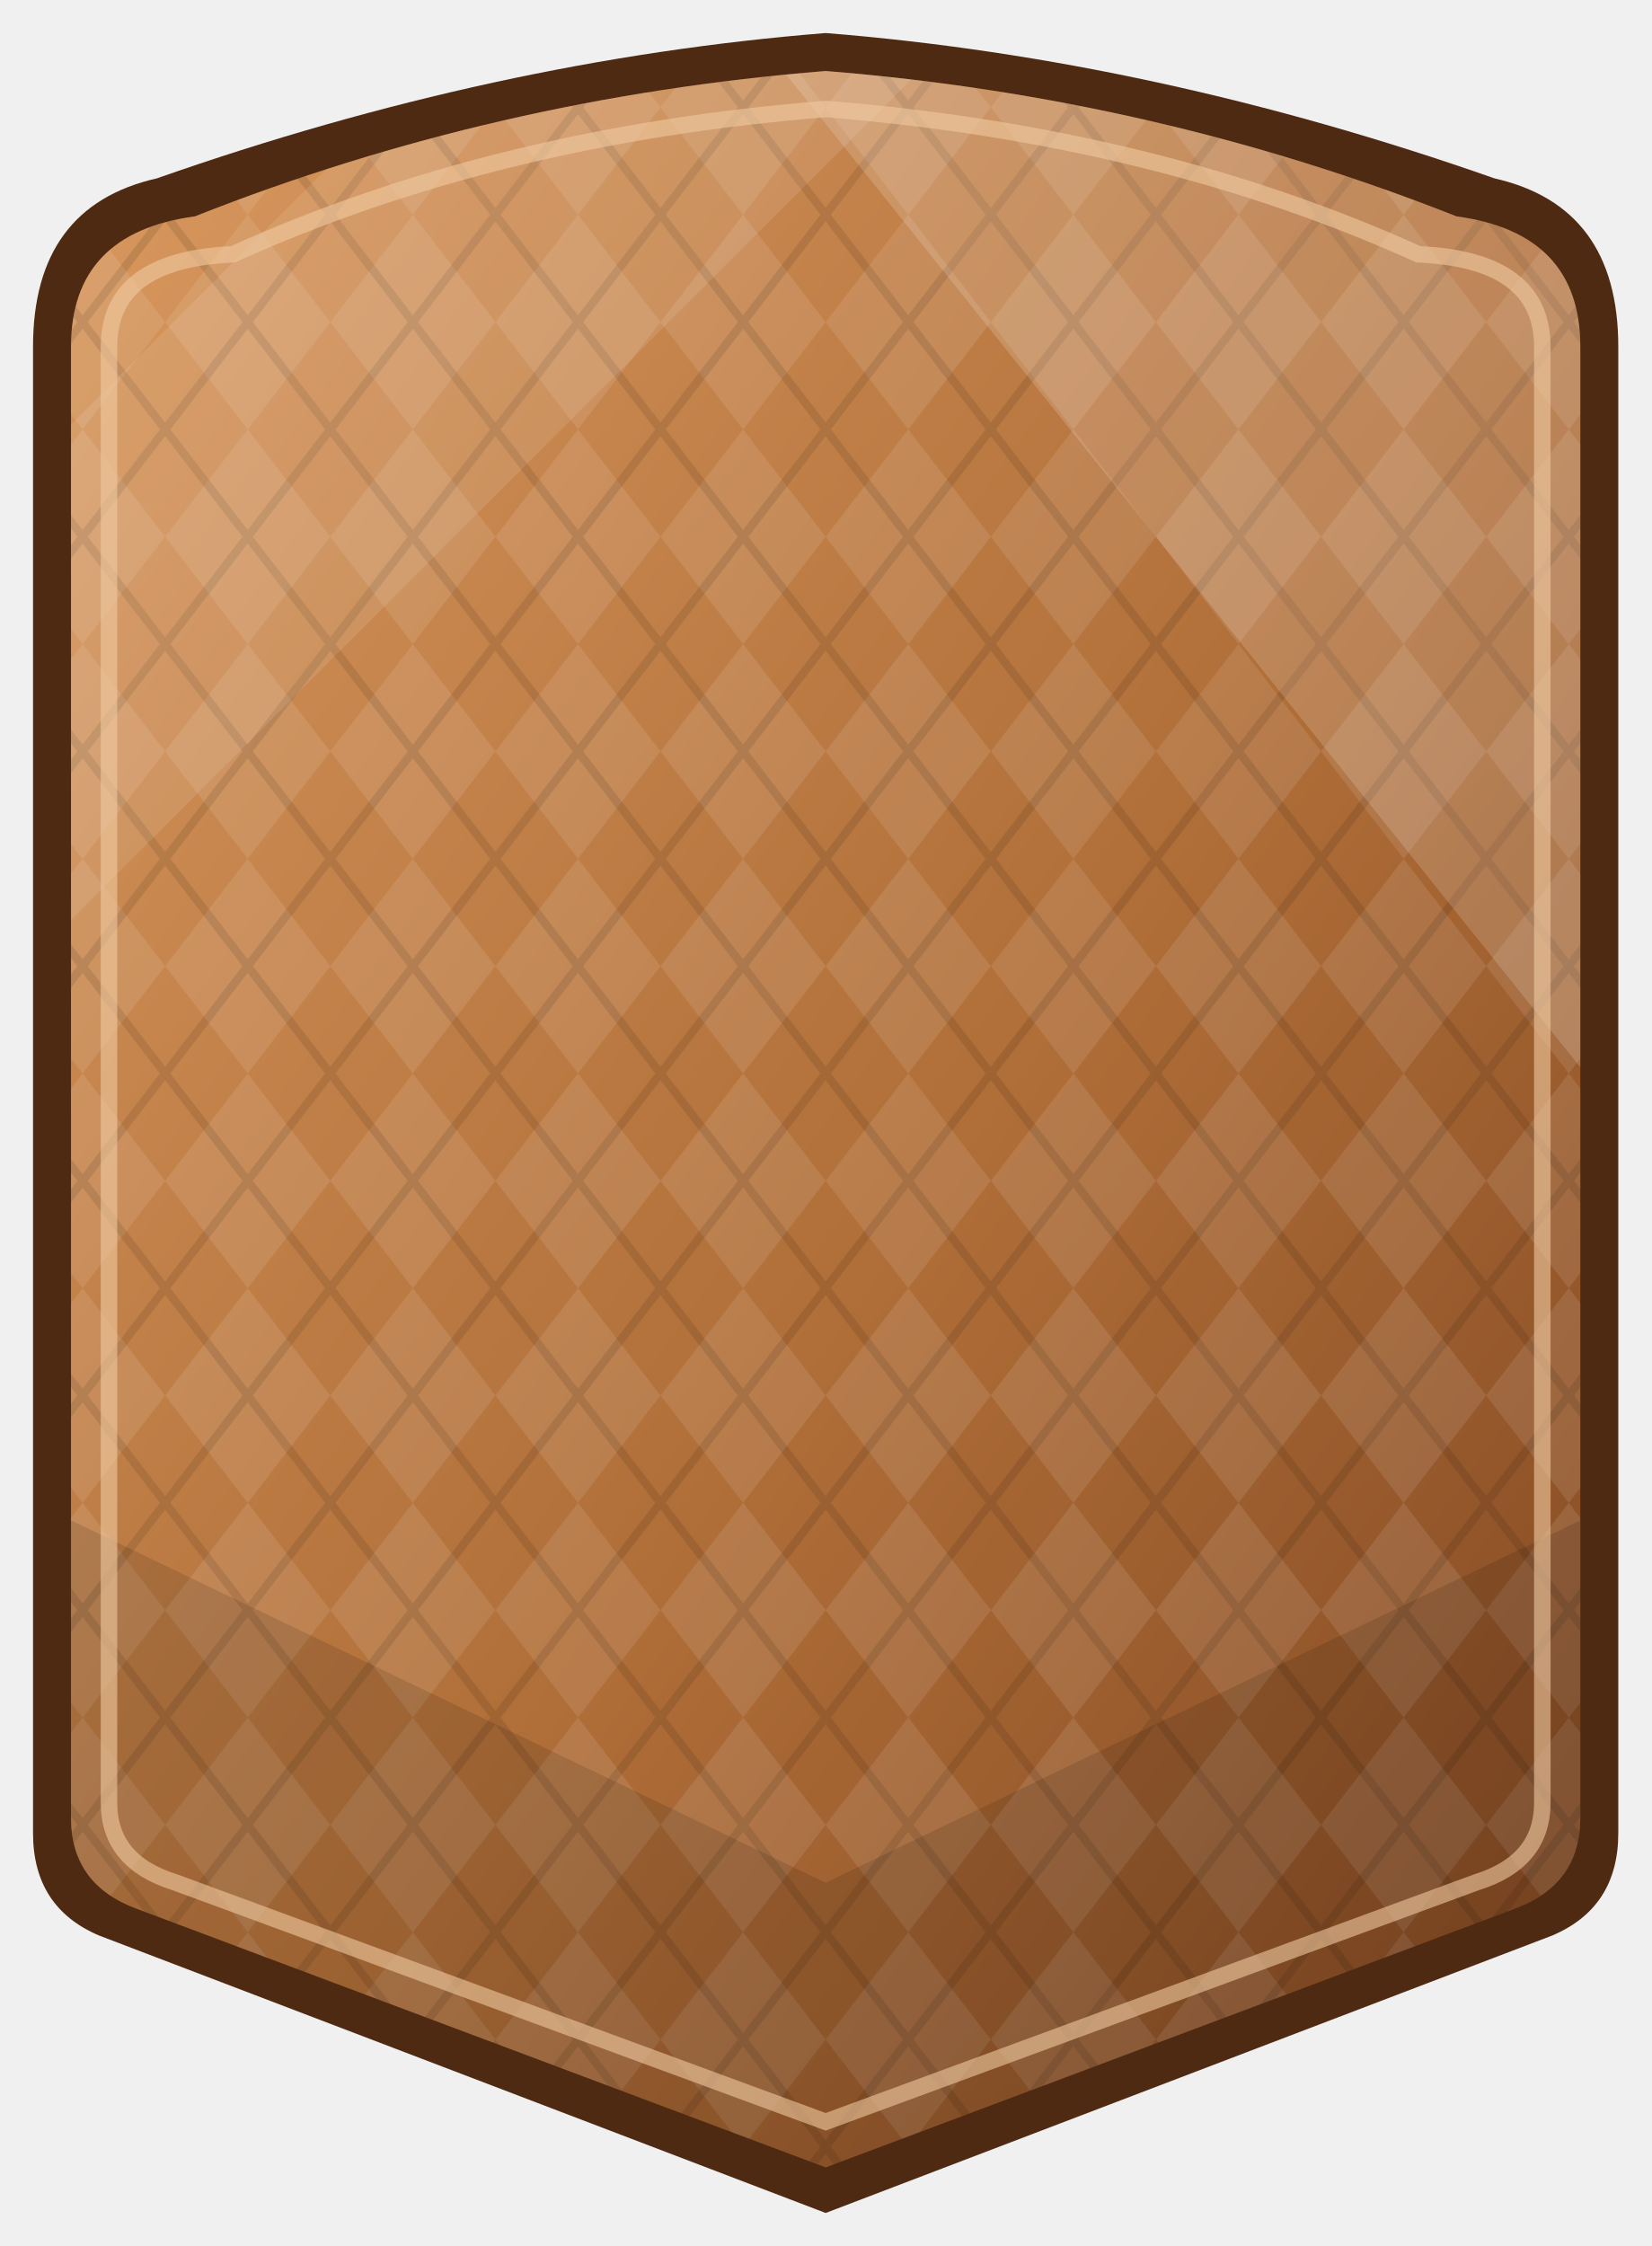
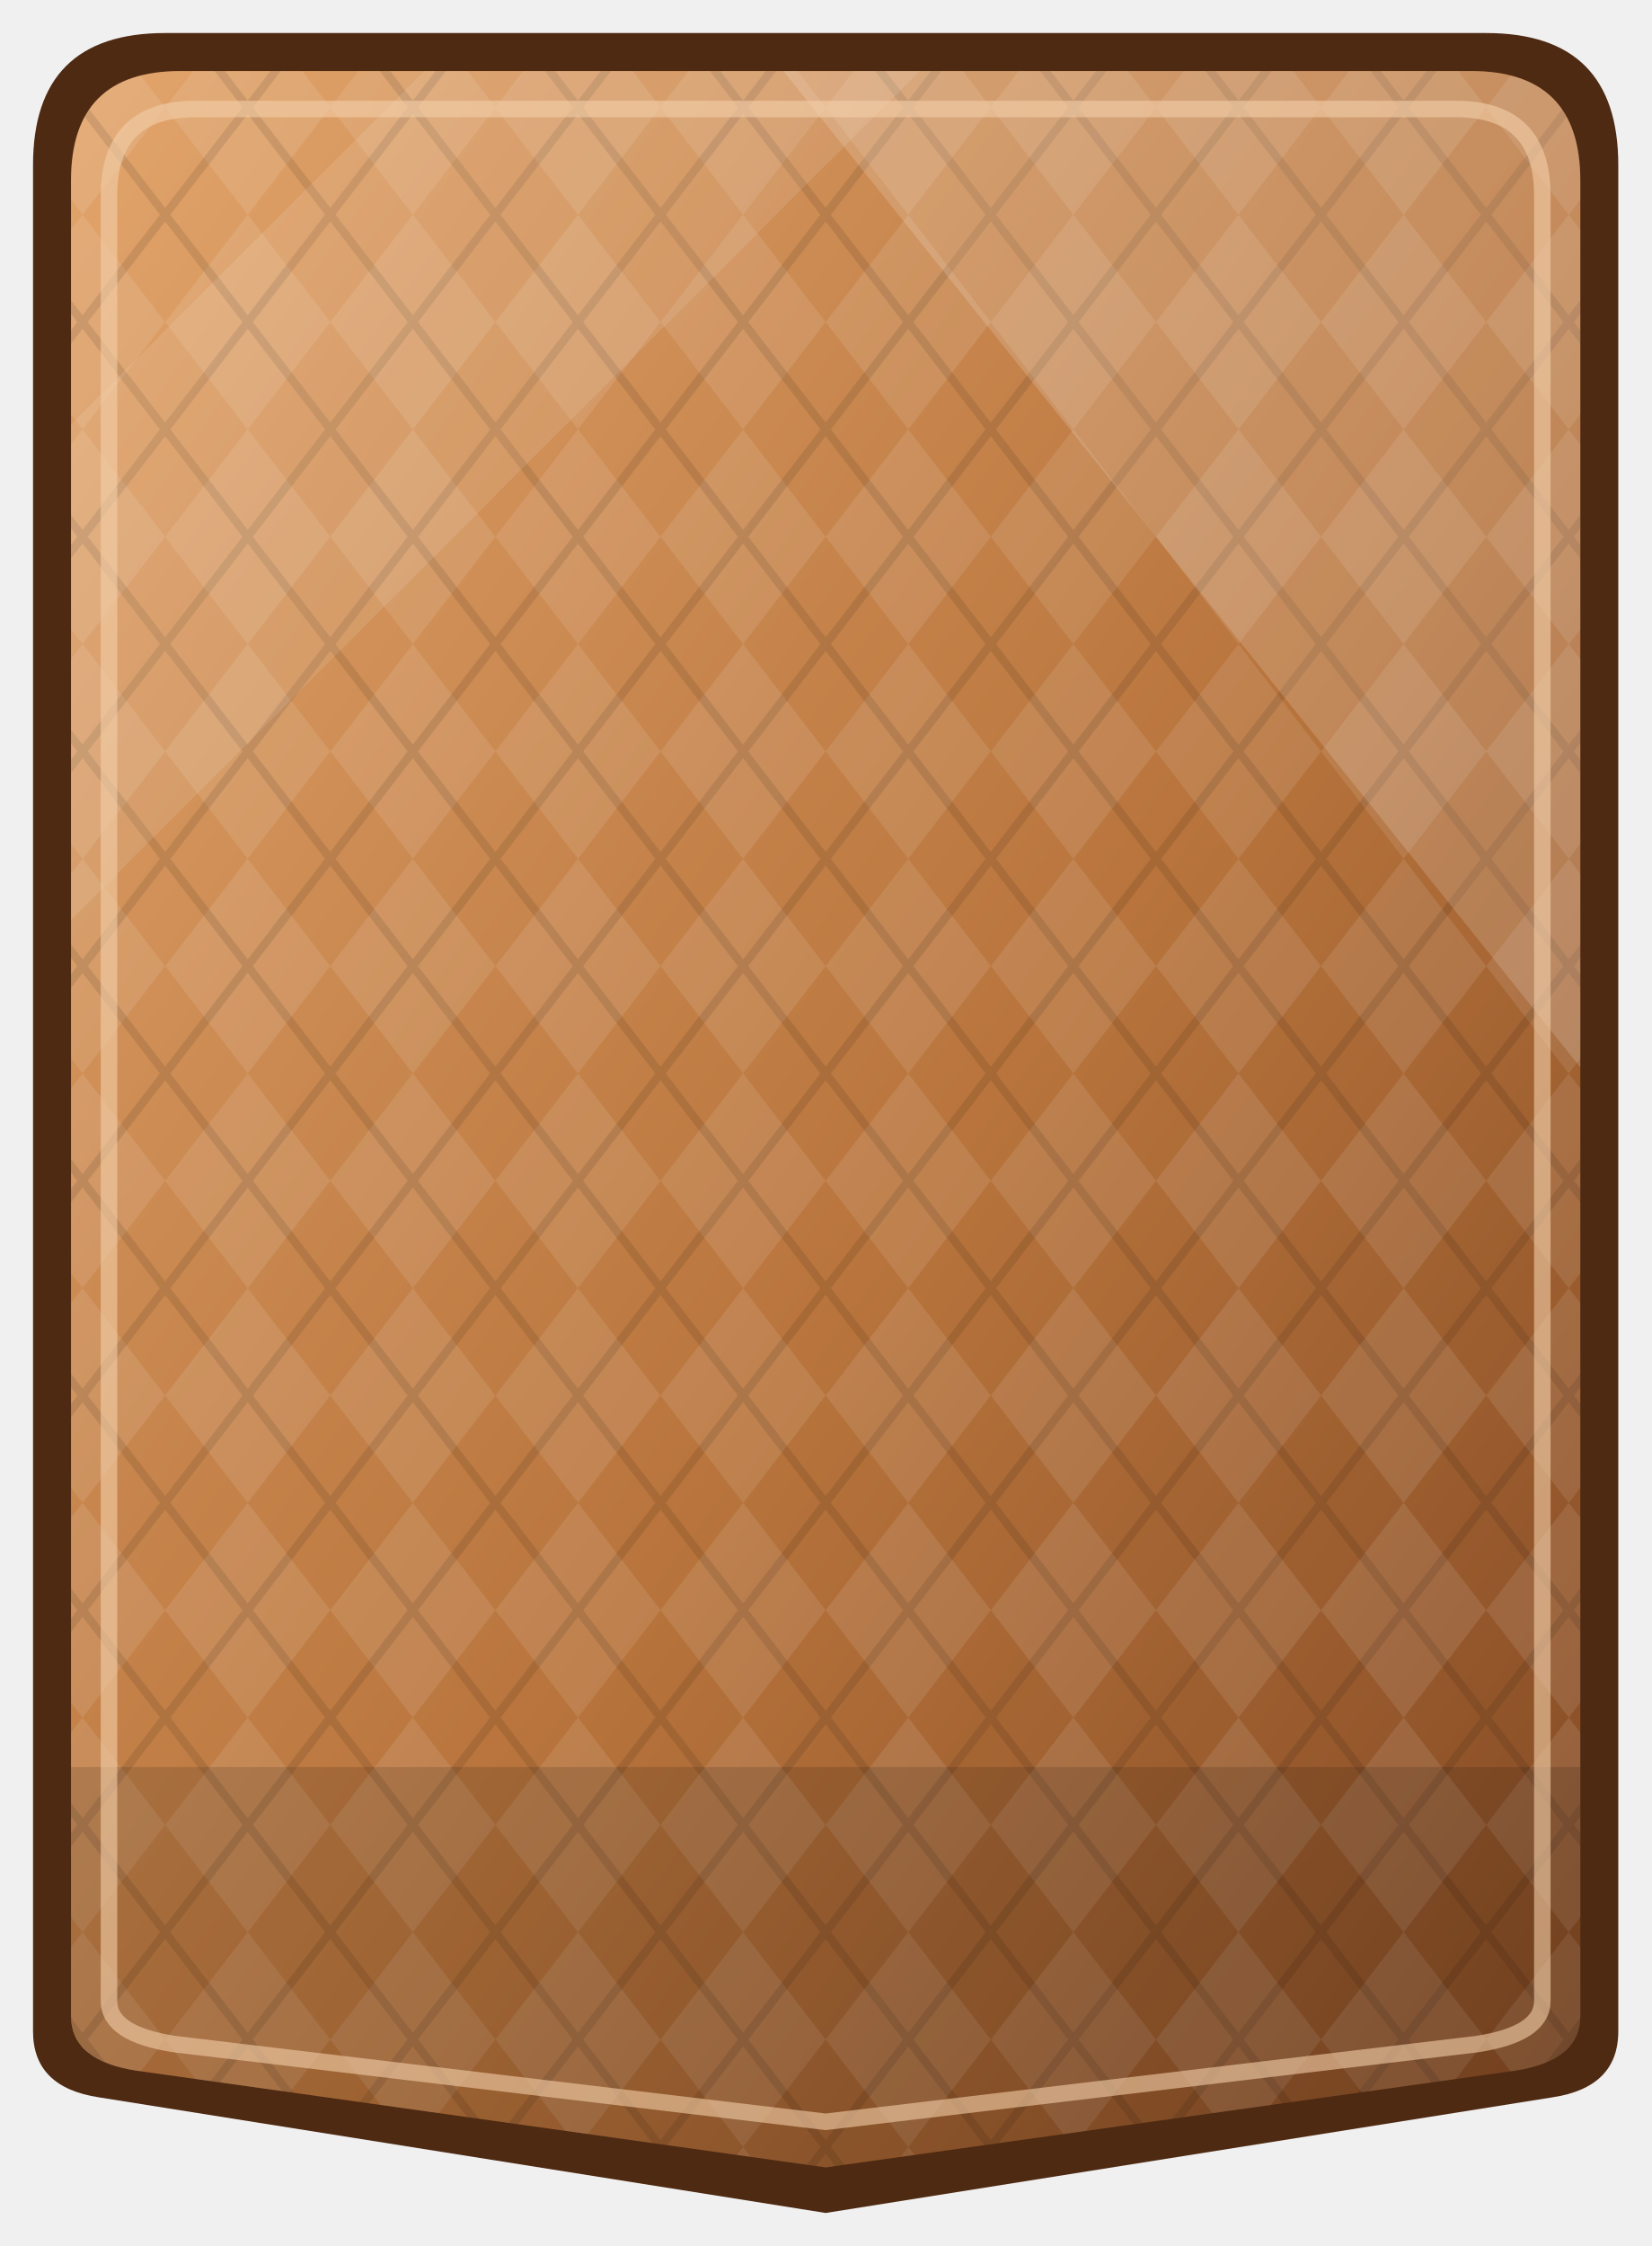
<svg xmlns="http://www.w3.org/2000/svg" viewBox="0 0 100 136" preserveAspectRatio="none">
  <defs>
    <linearGradient id="cb" x1="0" y1="0" x2="1" y2="1">
-       <stop offset="0" stop-color="#D9995F" />
-       <stop offset=".55" stop-color="#B06E38" />
-       <stop offset="1" stop-color="#7E4520" />
+       <stop offset="0" stop-color="#E2A56C" />
+       <stop offset=".55" stop-color="#B8743C" />
+       <stop offset="1" stop-color="#804722" />
    </linearGradient>
    <clipPath id="kb">
-       <path d="M4.3 21Q4.3 14.11 11.8 13.1Q30 5.9 50 4.3Q70 5.9 88.2 13.1Q95.7 14.11 95.7 21V110.08Q95.7 114.12 91.7 115.59L50 131.24L8.3 115.59Q4.3 114.12 4.3 110.08Z" />
+       <path d="M4.3 10.92Q4.3 4.3 10.92 4.3H89.08Q95.7 4.3 95.7 10.92V122.08Q95.7 124.79 91.7 125.39L50 131.24L8.3 125.39Q4.3 124.79 4.3 122.08Z" />
    </clipPath>
    <pattern id="rb" width="10" height="13" patternUnits="userSpaceOnUse">
      <path d="M5 0l5 6.500-5 6.500-5-6.500z" fill="#fff" fill-opacity=".1" />
      <path d="M0 0l5 6.500M10 0 5 6.500M0 13l5-6.500M10 13 5 6.500" fill="none" stroke="#000" stroke-opacity=".1" stroke-width=".5" />
    </pattern>
  </defs>
-   <path d="M2 21Q2 12.5 9.5 10.8Q30 3.6 50 2Q70 3.6 90.5 10.8Q98 12.5 98 21V111Q98 115.5 94 117.2L50 134L6 117.2Q2 115.5 2 111Z" fill="#4E2A12" />
-   <path d="M4.3 21Q4.3 14.11 11.8 13.1Q30 5.9 50 4.3Q70 5.9 88.2 13.1Q95.7 14.11 95.7 21V110.08Q95.7 114.12 91.7 115.59L50 131.24L8.3 115.59Q4.3 114.12 4.3 110.08Z" fill="url(#cb)" />
+   <path d="M2 10Q2 2 10 2H90Q98 2 98 10V123Q98 126.4 94 127L50 134L6 127Q2 126.4 2 123Z" fill="#4E2A12" />
+   <path d="M4.3 10.92Q4.3 4.3 10.92 4.3H89.08Q95.7 4.3 95.7 10.92V122.08Q95.7 124.79 91.7 125.39L50 131.24L8.3 125.39Q4.3 124.79 4.3 122.08Z" fill="url(#cb)" />
  <g clip-path="url(#kb)">
    <rect width="100" height="136" fill="url(#rb)" />
    <path d="M44 0h56v70z" fill="#fff" fill-opacity=".16" />
    <path d="M0 60 60 0H30L0 30z" fill="#fff" fill-opacity=".1" />
-     <path d="M0 90l50 24 50-24v46H0z" fill="#000" fill-opacity=".12" />
+     <path d="M0 107h100v29H0z" fill="#000" fill-opacity=".13" />
  </g>
-   <path d="M6.6 21Q6.6 15.72 14.1 15.4Q30 8.2 50 6.6Q70 8.2 85.9 15.4Q93.4 15.72 93.4 21V109.16Q93.4 112.74 89.4 113.98L50 128.48L10.6 113.98Q6.6 112.74 6.6 109.16Z" fill="none" stroke="#F0C9A0" stroke-opacity=".6" stroke-width="1" />
+   <path d="M6.6 11.84Q6.6 6.6 11.84 6.6H88.16Q93.4 6.6 93.4 11.84V121.16Q93.4 123.18 89.4 123.78L50 128.48L10.6 123.78Q6.6 123.18 6.6 121.16Z" fill="none" stroke="#F3CFA8" stroke-opacity=".6" stroke-width="1" />
</svg>
